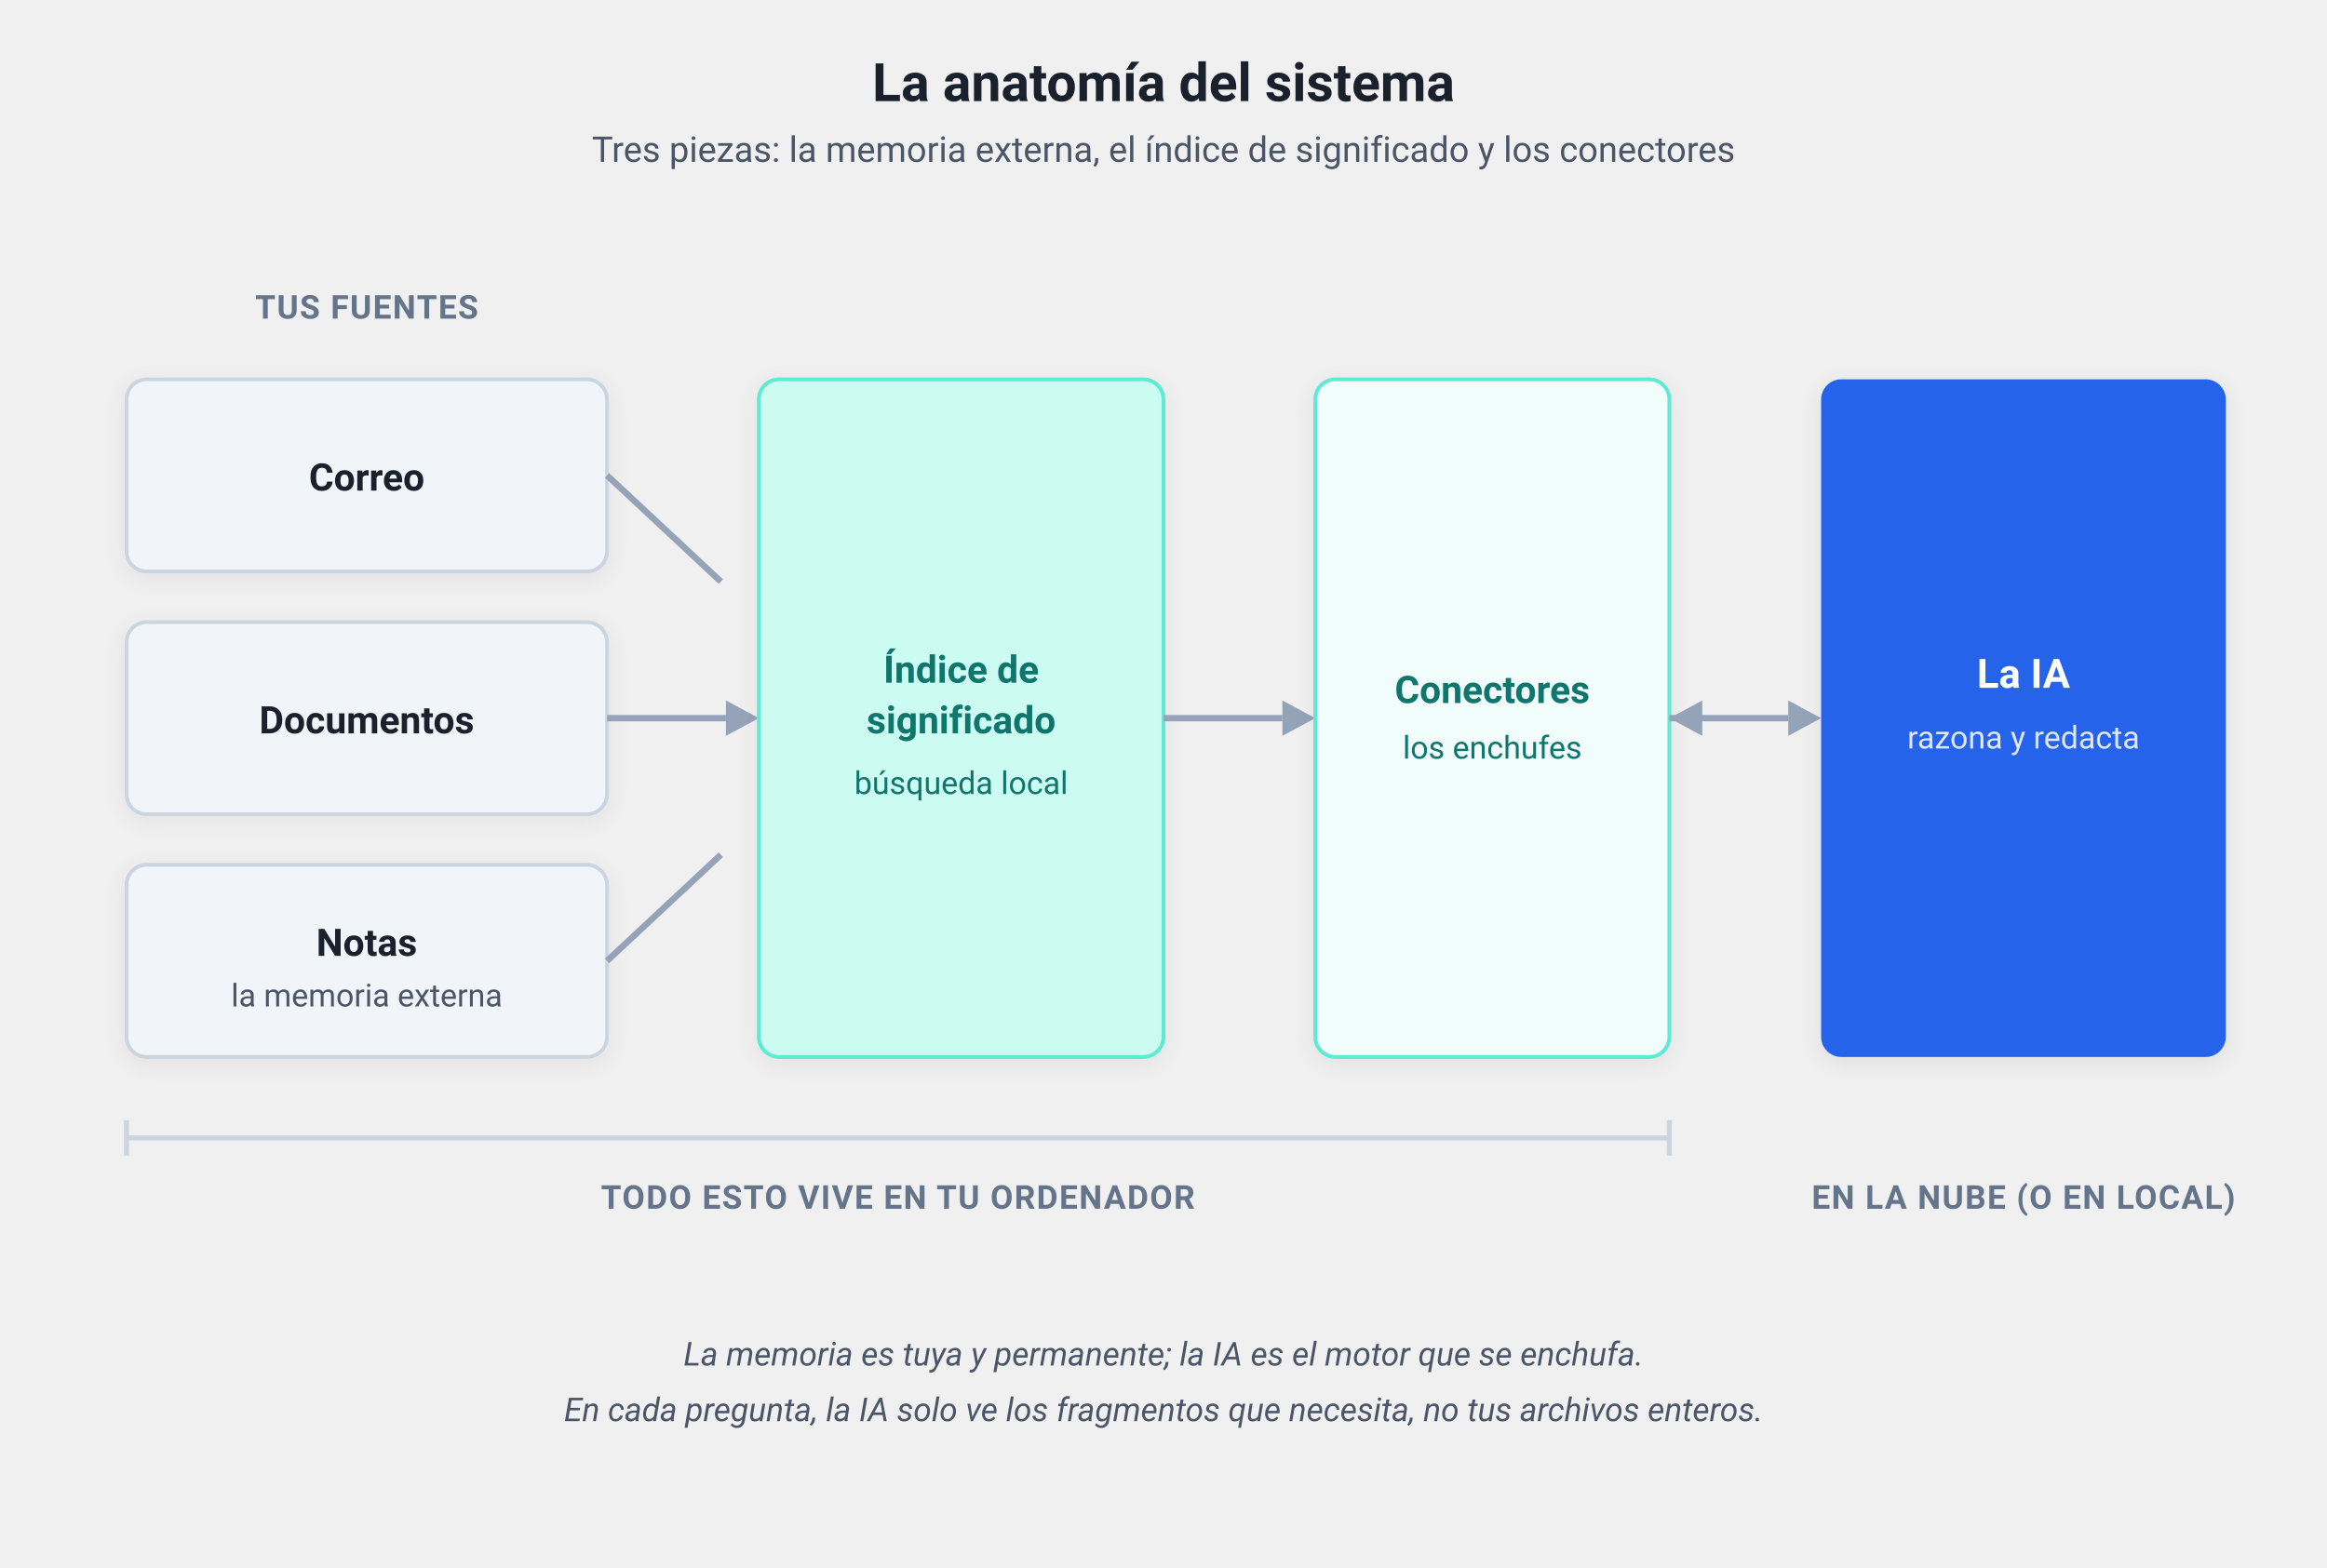
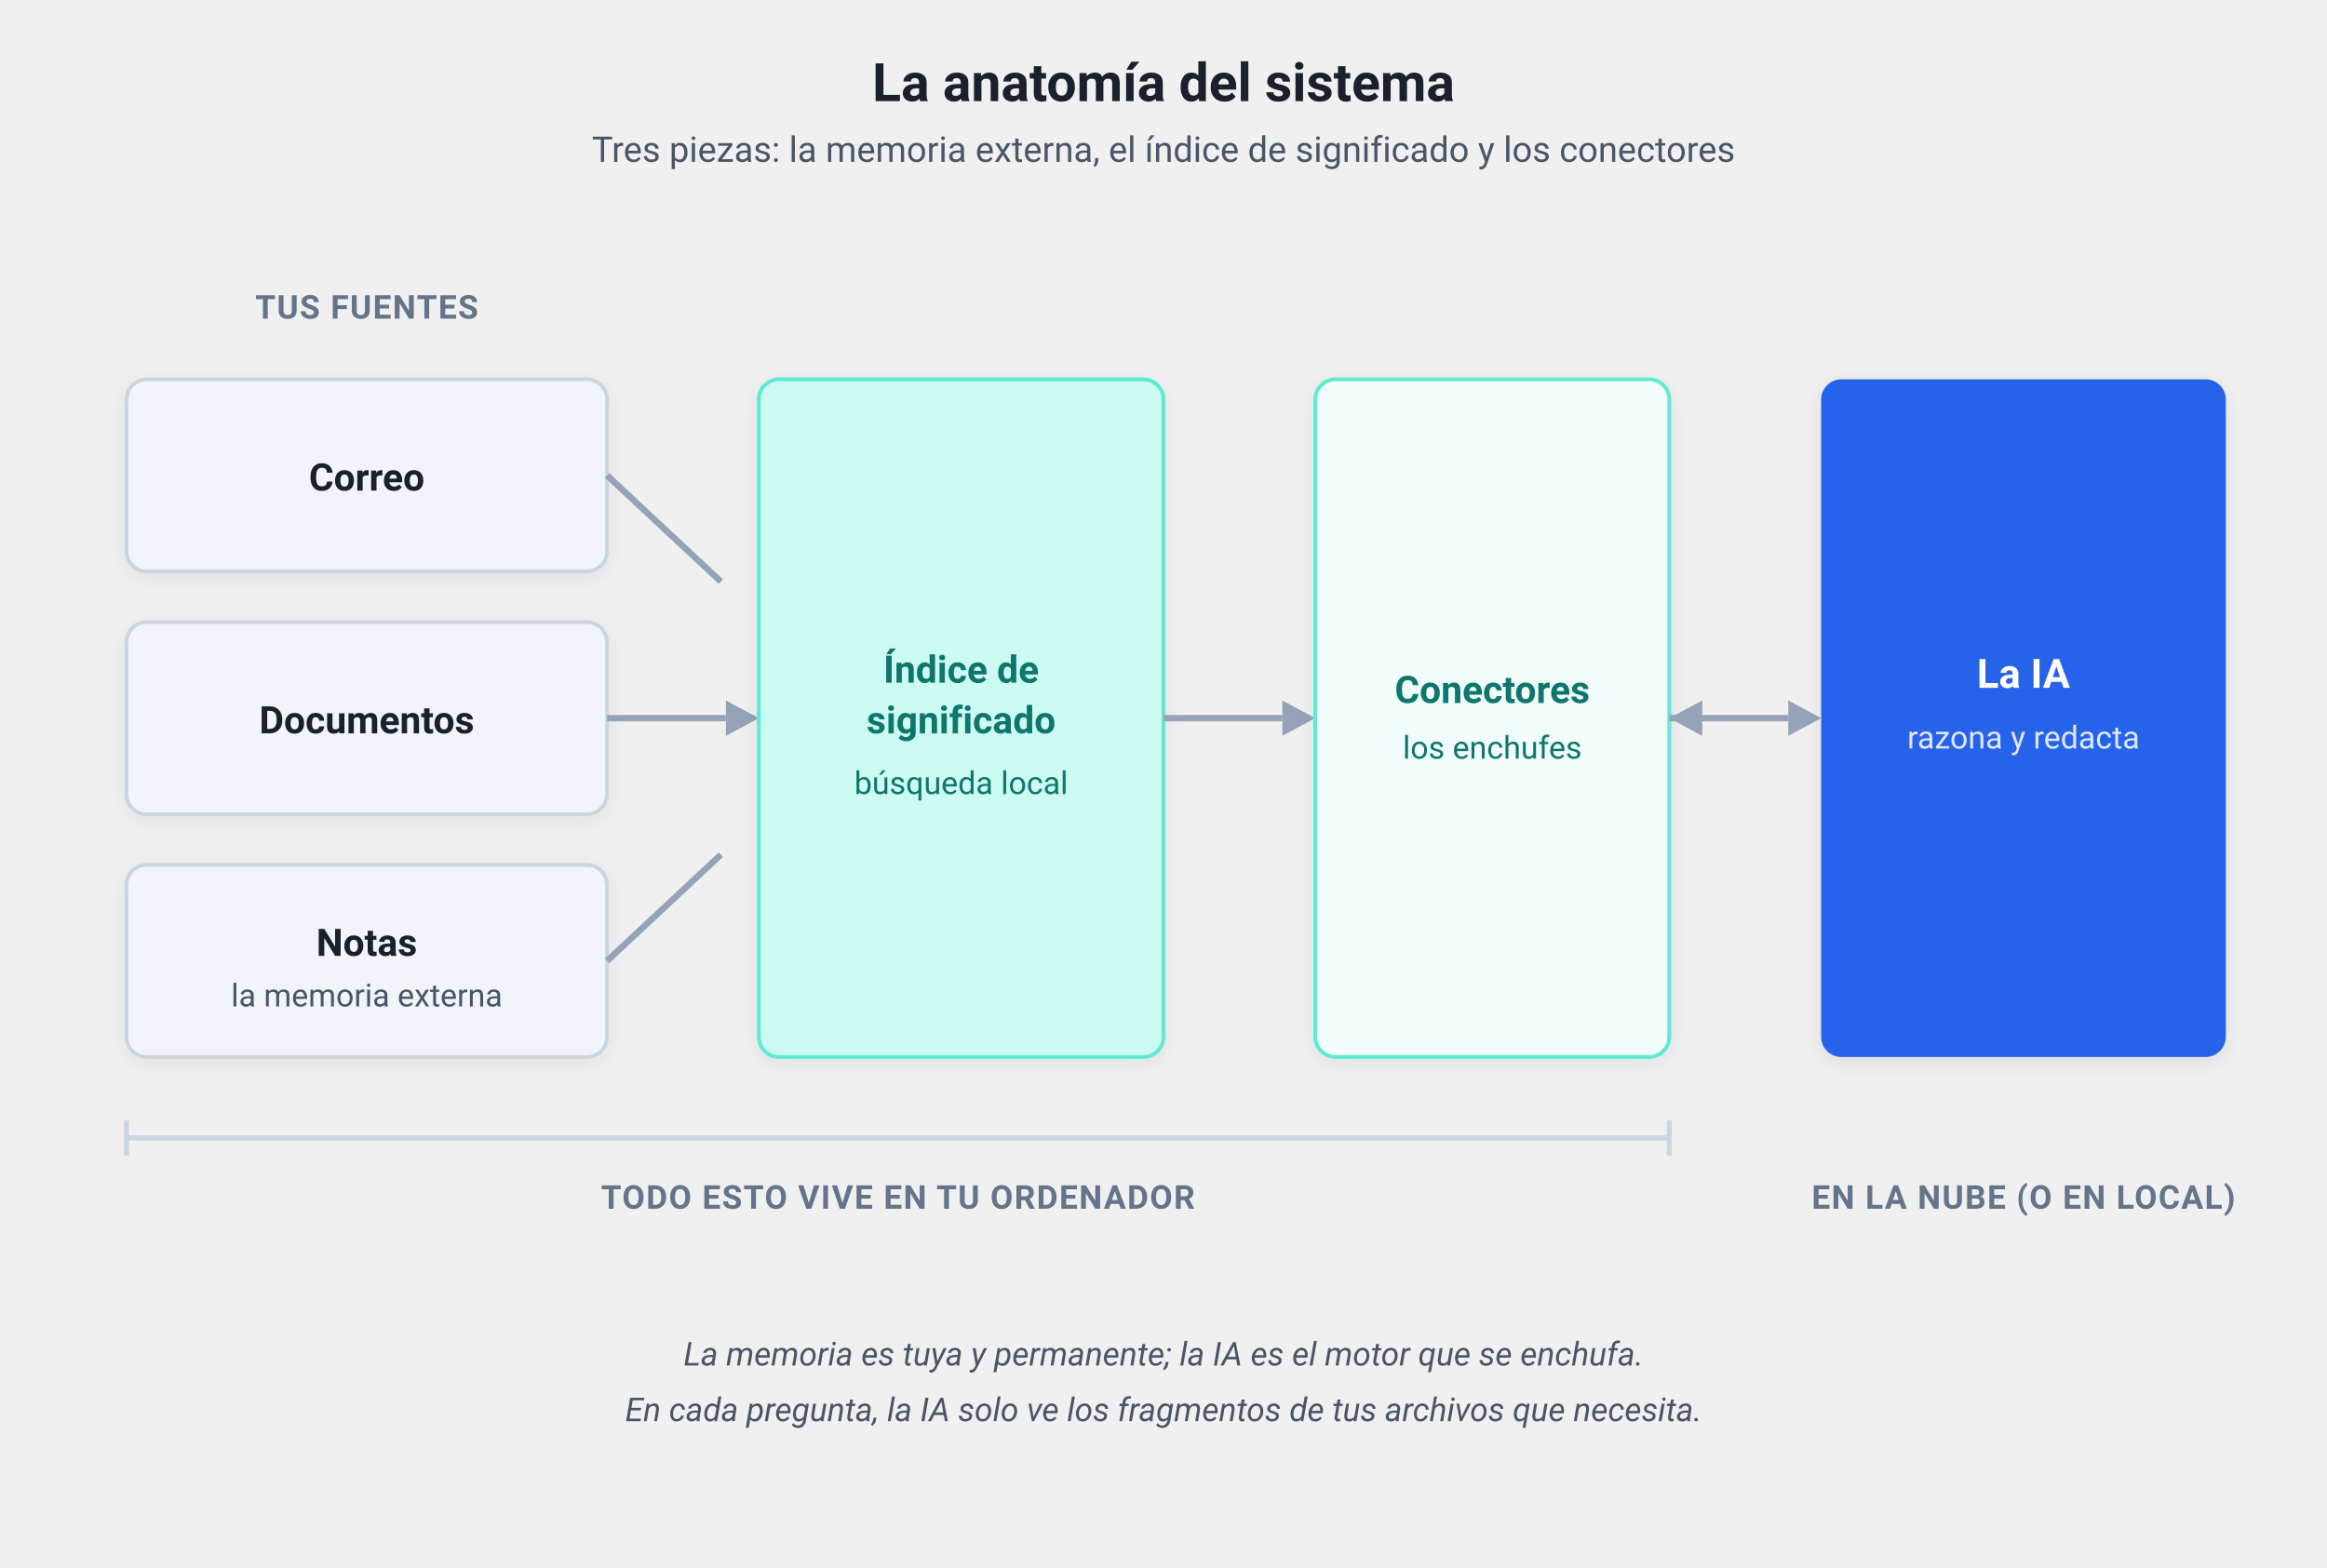
<svg xmlns="http://www.w3.org/2000/svg" viewBox="0 0 920 620" width="920" height="620" role="img" aria-label="Anatomía del sistema: tus fuentes (correo, documentos y notas) alimentan un índice de significado local; unos conectores enchufan todo eso a la IA, que razona y redacta. Las fuentes, el índice y los conectores viven en tu ordenador">
  <defs>
    <style>
      .titulo { font-family: system-ui, -apple-system, 'Segoe UI', Roboto, sans-serif; font-size: 21px; font-weight: 700; fill: #1a202c; }
      .subtitulo { font-family: system-ui, -apple-system, 'Segoe UI', Roboto, sans-serif; font-size: 14px; fill: #4a5568; }
      .grupo { font-family: system-ui, -apple-system, 'Segoe UI', Roboto, sans-serif; font-size: 13px; font-weight: 600; fill: #64748b; letter-spacing: 0.5px; }
      .caja { font-family: system-ui, -apple-system, 'Segoe UI', Roboto, sans-serif; font-size: 15px; font-weight: 700; fill: #1a202c; }
      .caja-sub { font-family: system-ui, -apple-system, 'Segoe UI', Roboto, sans-serif; font-size: 12.5px; fill: #4a5568; }
      .caja-b { font-family: system-ui, -apple-system, 'Segoe UI', Roboto, sans-serif; font-size: 16px; font-weight: 700; fill: #ffffff; }
      .caja-sub-b { font-family: system-ui, -apple-system, 'Segoe UI', Roboto, sans-serif; font-size: 12.5px; fill: #e0e7ff; }
      .caja-t { font-family: system-ui, -apple-system, 'Segoe UI', Roboto, sans-serif; font-size: 15px; font-weight: 700; fill: #0f766e; }
      .caja-sub-t { font-family: system-ui, -apple-system, 'Segoe UI', Roboto, sans-serif; font-size: 12.5px; fill: #0f766e; }
      .pie { font-family: system-ui, -apple-system, 'Segoe UI', Roboto, sans-serif; font-size: 13px; font-style: italic; fill: #4a5568; }
      .flecha { stroke: #94a3b8; stroke-width: 2.5; }
      .llave { stroke: #cbd5e0; stroke-width: 2; }
    </style>
  </defs>
  <text class="titulo" x="460" y="40" text-anchor="middle">La anatomía del sistema</text>
  <text class="subtitulo" x="460" y="64" text-anchor="middle">Tres piezas: la memoria externa, el índice de significado y los conectores</text>
  <text class="grupo" x="145" y="126" text-anchor="middle">TUS FUENTES</text>
  <rect x="50" y="150" width="190" height="76" rx="8" fill="#f1f5f9" stroke="#cbd5e0" stroke-width="1.5" filter="drop-shadow(0 2px 4px rgba(0,0,0,0.06))" />
  <text class="caja" x="145" y="194" text-anchor="middle">Correo</text>
  <rect x="50" y="246" width="190" height="76" rx="8" fill="#f1f5f9" stroke="#cbd5e0" stroke-width="1.5" filter="drop-shadow(0 2px 4px rgba(0,0,0,0.06))" />
  <text class="caja" x="145" y="290" text-anchor="middle">Documentos</text>
  <rect x="50" y="342" width="190" height="76" rx="8" fill="#f1f5f9" stroke="#cbd5e0" stroke-width="1.5" filter="drop-shadow(0 2px 4px rgba(0,0,0,0.06))" />
  <text class="caja" x="145" y="378" text-anchor="middle">Notas</text>
  <text class="caja-sub" x="145" y="398" text-anchor="middle">la memoria externa</text>
  <line class="flecha" x1="240" y1="188" x2="285" y2="230" />
  <line class="flecha" x1="240" y1="284" x2="287" y2="284" />
  <line class="flecha" x1="240" y1="380" x2="285" y2="338" />
  <polygon points="287,277 300,284 287,291" fill="#94a3b8" />
  <rect x="300" y="150" width="160" height="268" rx="8" fill="#ccfbf1" stroke="#5eead4" stroke-width="1.5" filter="drop-shadow(0 2px 4px rgba(0,0,0,0.06))" />
  <text class="caja-t" x="380" y="270" text-anchor="middle">Índice de</text>
  <text class="caja-t" x="380" y="290" text-anchor="middle">significado</text>
  <text class="caja-sub-t" x="380" y="314" text-anchor="middle">búsqueda local</text>
  <line class="flecha" x1="460" y1="284" x2="507" y2="284" />
  <polygon points="507,277 520,284 507,291" fill="#94a3b8" />
  <rect x="520" y="150" width="140" height="268" rx="8" fill="#f0fdfa" stroke="#5eead4" stroke-width="1.5" filter="drop-shadow(0 2px 4px rgba(0,0,0,0.06))" />
  <text class="caja-t" x="590" y="278" text-anchor="middle">Conectores</text>
  <text class="caja-sub-t" x="590" y="300" text-anchor="middle">los enchufes</text>
  <line class="flecha" x1="660" y1="284" x2="707" y2="284" />
  <polygon points="707,277 720,284 707,291" fill="#94a3b8" />
  <polygon points="673,277 660,284 673,291" fill="#94a3b8" />
  <rect x="720" y="150" width="160" height="268" rx="8" fill="#2563eb" filter="drop-shadow(0 2px 4px rgba(0,0,0,0.08))" />
  <text class="caja-b" x="800" y="272" text-anchor="middle">La IA</text>
  <text class="caja-sub-b" x="800" y="296" text-anchor="middle">razona y redacta</text>
  <line class="llave" x1="50" y1="450" x2="660" y2="450" />
  <line class="llave" x1="50" y1="443" x2="50" y2="457" />
  <line class="llave" x1="660" y1="443" x2="660" y2="457" />
  <text class="grupo" x="355" y="478" text-anchor="middle">TODO ESTO VIVE EN TU ORDENADOR</text>
  <text class="grupo" x="800" y="478" text-anchor="middle">EN LA NUBE (O EN LOCAL)</text>
  <text class="pie" x="460" y="540" text-anchor="middle">La memoria es tuya y permanente; la IA es el motor que se enchufa.</text>
-   <text class="pie" x="460" y="562" text-anchor="middle">En cada pregunta, la IA solo ve los fragmentos que necesita, no tus archivos enteros.</text>
+   <text class="pie" x="460" y="562" text-anchor="middle">En cada pregunta, la IA solo ve los fragmentos de tus archivos que necesita.</text>
</svg>
